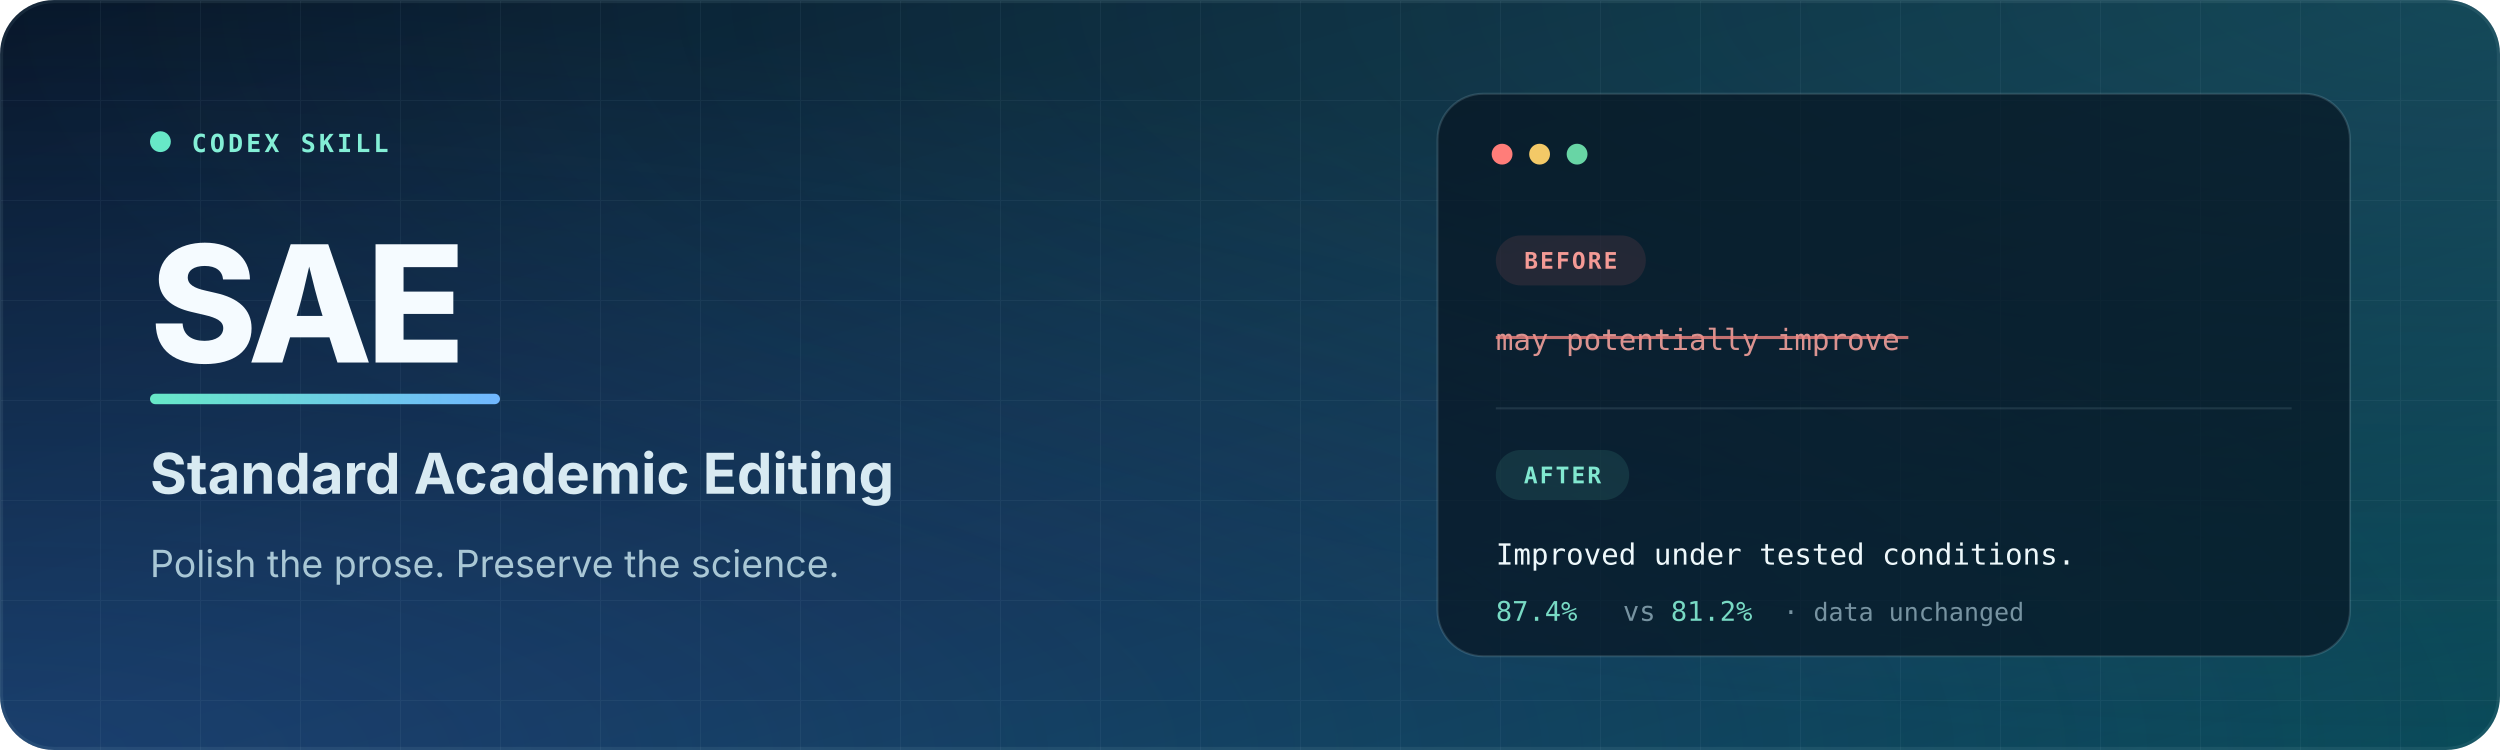
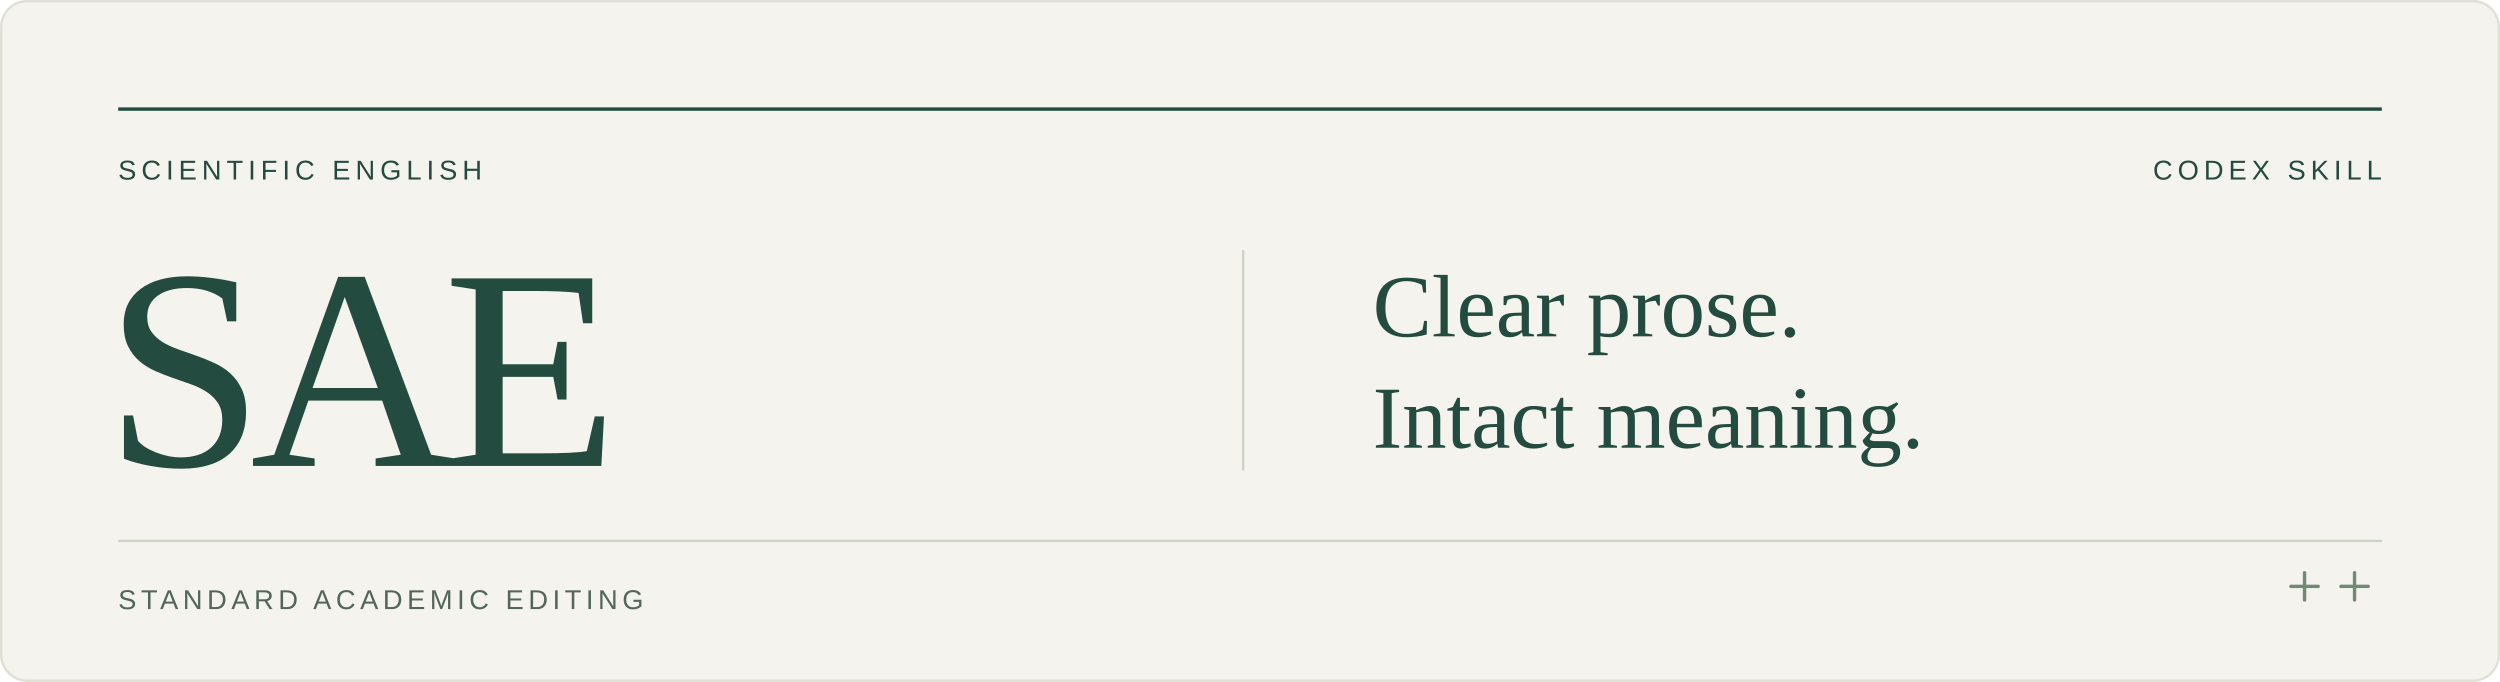
- <svg xmlns="http://www.w3.org/2000/svg" width="900" height="270" viewBox="0 0 1200 360" role="img" aria-labelledby="title desc">
-   <defs>
-     <linearGradient id="background" x1="0" y1="0" x2="1" y2="1">
-       <stop offset="0" stop-color="#081629" />
-       <stop offset="0.58" stop-color="#102d46" />
-       <stop offset="1" stop-color="#0a4b59" />
-     </linearGradient>
-     <radialGradient id="blue-glow" cx="0" cy="1" r="1">
-       <stop offset="0" stop-color="#3b82f6" stop-opacity="0.24" />
-       <stop offset="1" stop-color="#3b82f6" stop-opacity="0" />
-     </radialGradient>
-     <radialGradient id="green-glow" cx="1" cy="0" r="1">
-       <stop offset="0" stop-color="#2dd4bf" stop-opacity="0.18" />
-       <stop offset="1" stop-color="#2dd4bf" stop-opacity="0" />
-     </radialGradient>
-     <linearGradient id="accent" x1="0" y1="0" x2="1" y2="0">
-       <stop offset="0" stop-color="#67e8c7" />
-       <stop offset="1" stop-color="#70b7ff" />
-     </linearGradient>
-     <pattern id="grid" width="48" height="48" patternUnits="userSpaceOnUse">
-       <path d="M48 0H0V48" fill="none" stroke="#c7e2ec" stroke-opacity="0.055" />
-     </pattern>
-     <clipPath id="frame">
-       <rect width="1200" height="360" rx="26" />
-     </clipPath>
-   </defs>
-   <g clip-path="url(#frame)">
-     <rect width="1200" height="360" fill="url(#background)" />
-     <rect width="1200" height="360" fill="url(#blue-glow)" />
-     <rect width="1200" height="360" fill="url(#green-glow)" />
-     <rect width="1200" height="360" fill="url(#grid)" />
-     <g transform="translate(72 56)">
-       <circle cx="5" cy="12" r="5" fill="#67e8c7" />
-       <text x="20" y="17" fill="#83efd6" font-family="ui-monospace, SFMono-Regular, Menlo, monospace" font-size="12" font-weight="700" letter-spacing="1.5">CODEX SKILL</text>
-       <text x="0" y="118" fill="#f5fbff" font-family="Inter, -apple-system, BlinkMacSystemFont, Segoe UI, sans-serif" font-size="78" font-weight="760" letter-spacing="-3">SAE</text>
-       <rect x="0" y="133" width="168" height="5" rx="2.5" fill="url(#accent)" />
-       <text x="0" y="181" fill="#d8eaf2" font-family="Inter, -apple-system, BlinkMacSystemFont, Segoe UI, sans-serif" font-size="27" font-weight="650">Standard Academic Editing</text>
-       <text x="0" y="221" fill="#a9c7d5" font-family="Inter, -apple-system, BlinkMacSystemFont, Segoe UI, sans-serif" font-size="18">Polish the prose. Preserve the science.</text>
-     </g>
-     <g transform="translate(690 45)">
-       <rect width="438" height="270" rx="22" fill="#061522" fill-opacity="0.7" stroke="#b9dce6" stroke-opacity="0.17" />
-       <g transform="translate(26 24)">
-         <circle cx="5" cy="5" r="5" fill="#ff7d79" />
-         <circle cx="23" cy="5" r="5" fill="#f3c967" />
-         <circle cx="41" cy="5" r="5" fill="#68d5a5" />
-       </g>
-       <g transform="translate(28 68)">
-         <rect width="72" height="24" rx="12" fill="#f87171" fill-opacity="0.11" />
-         <text x="36" y="16" text-anchor="middle" fill="#f49a95" font-family="ui-monospace, SFMono-Regular, Menlo, monospace" font-size="11" font-weight="700" letter-spacing="1">BEFORE</text>
-         <text x="0" y="55" fill="#da9390" font-family="ui-monospace, SFMono-Regular, Menlo, monospace" font-size="14">may potentially improve</text>
-         <line x1="0" y1="49" x2="198" y2="49" stroke="#f08480" stroke-width="1.5" stroke-opacity="0.8" />
-       </g>
-       <path d="M28 151H410" stroke="#b9dce6" stroke-opacity="0.12" />
-       <g transform="translate(28 171)">
-         <rect width="64" height="24" rx="12" fill="#67e8c7" fill-opacity="0.11" />
-         <text x="32" y="16" text-anchor="middle" fill="#81e8d0" font-family="ui-monospace, SFMono-Regular, Menlo, monospace" font-size="11" font-weight="700" letter-spacing="1">AFTER</text>
-         <text x="0" y="55" fill="#eef8fb" font-family="ui-monospace, SFMono-Regular, Menlo, monospace" font-size="14">Improved under tested conditions.</text>
-         <text x="0" y="82" fill="#78dac4" font-family="ui-monospace, SFMono-Regular, Menlo, monospace" font-size="13">87.4%</text>
-         <text x="61" y="82" fill="#7793a1" font-family="ui-monospace, SFMono-Regular, Menlo, monospace" font-size="13">vs</text>
-         <text x="84" y="82" fill="#78dac4" font-family="ui-monospace, SFMono-Regular, Menlo, monospace" font-size="13">81.2%</text>
-         <text x="138" y="82" fill="#7793a1" font-family="ui-monospace, SFMono-Regular, Menlo, monospace" font-size="12">· data unchanged</text>
-       </g>
-     </g>
+ <svg xmlns="http://www.w3.org/2000/svg" width="1100" height="300" viewBox="0 0 1100 300" role="img" aria-labelledby="title desc">
+   <rect width="1100" height="300" rx="12" fill="#f5f3ed" />
+   <rect x="0.5" y="0.5" width="1099" height="299" rx="11.5" fill="none" stroke="#dedfd5" />
+   <path d="M52 48H1048" stroke="#244b40" stroke-width="1.5" />
+   <g fill="#244b40">
+     <text x="52" y="79" font-family="Arial, Helvetica, sans-serif" font-size="12" letter-spacing="2.2">SCIENTIFIC ENGLISH</text>
+     <text x="1048" y="79" text-anchor="end" font-family="Arial, Helvetica, sans-serif" font-size="12" letter-spacing="2.2">CODEX SKILL</text>
+     <text x="46" y="205" font-family="Georgia, 'Times New Roman', serif" font-size="126" letter-spacing="-6">SAE</text>
+     <text x="604" y="148" font-family="Georgia, 'Times New Roman', serif" font-size="39">Clear prose.</text>
+     <text x="604" y="197" font-family="Georgia, 'Times New Roman', serif" font-size="39">Intact meaning.</text>
  </g>
-   <rect x="0.75" y="0.75" width="1198.5" height="358.5" rx="25.25" fill="none" stroke="#c6e4eb" stroke-opacity="0.08" stroke-width="1.5" />
+   <path d="M547 110V207" stroke="#ccd2c6" />
+   <path d="M52 238H1048" stroke="#ccd2c6" />
+   <text x="52" y="268" fill="#52665a" font-family="Arial, Helvetica, sans-serif" font-size="12" letter-spacing="2">STANDARD ACADEMIC EDITING</text>
+   <g stroke="#6f8b73" stroke-width="1.5" fill="none" stroke-linecap="round">
+     <path d="M1008 258h12m-6-6v12M1036 252v12m-6-6h12" />
+   </g>
</svg>
